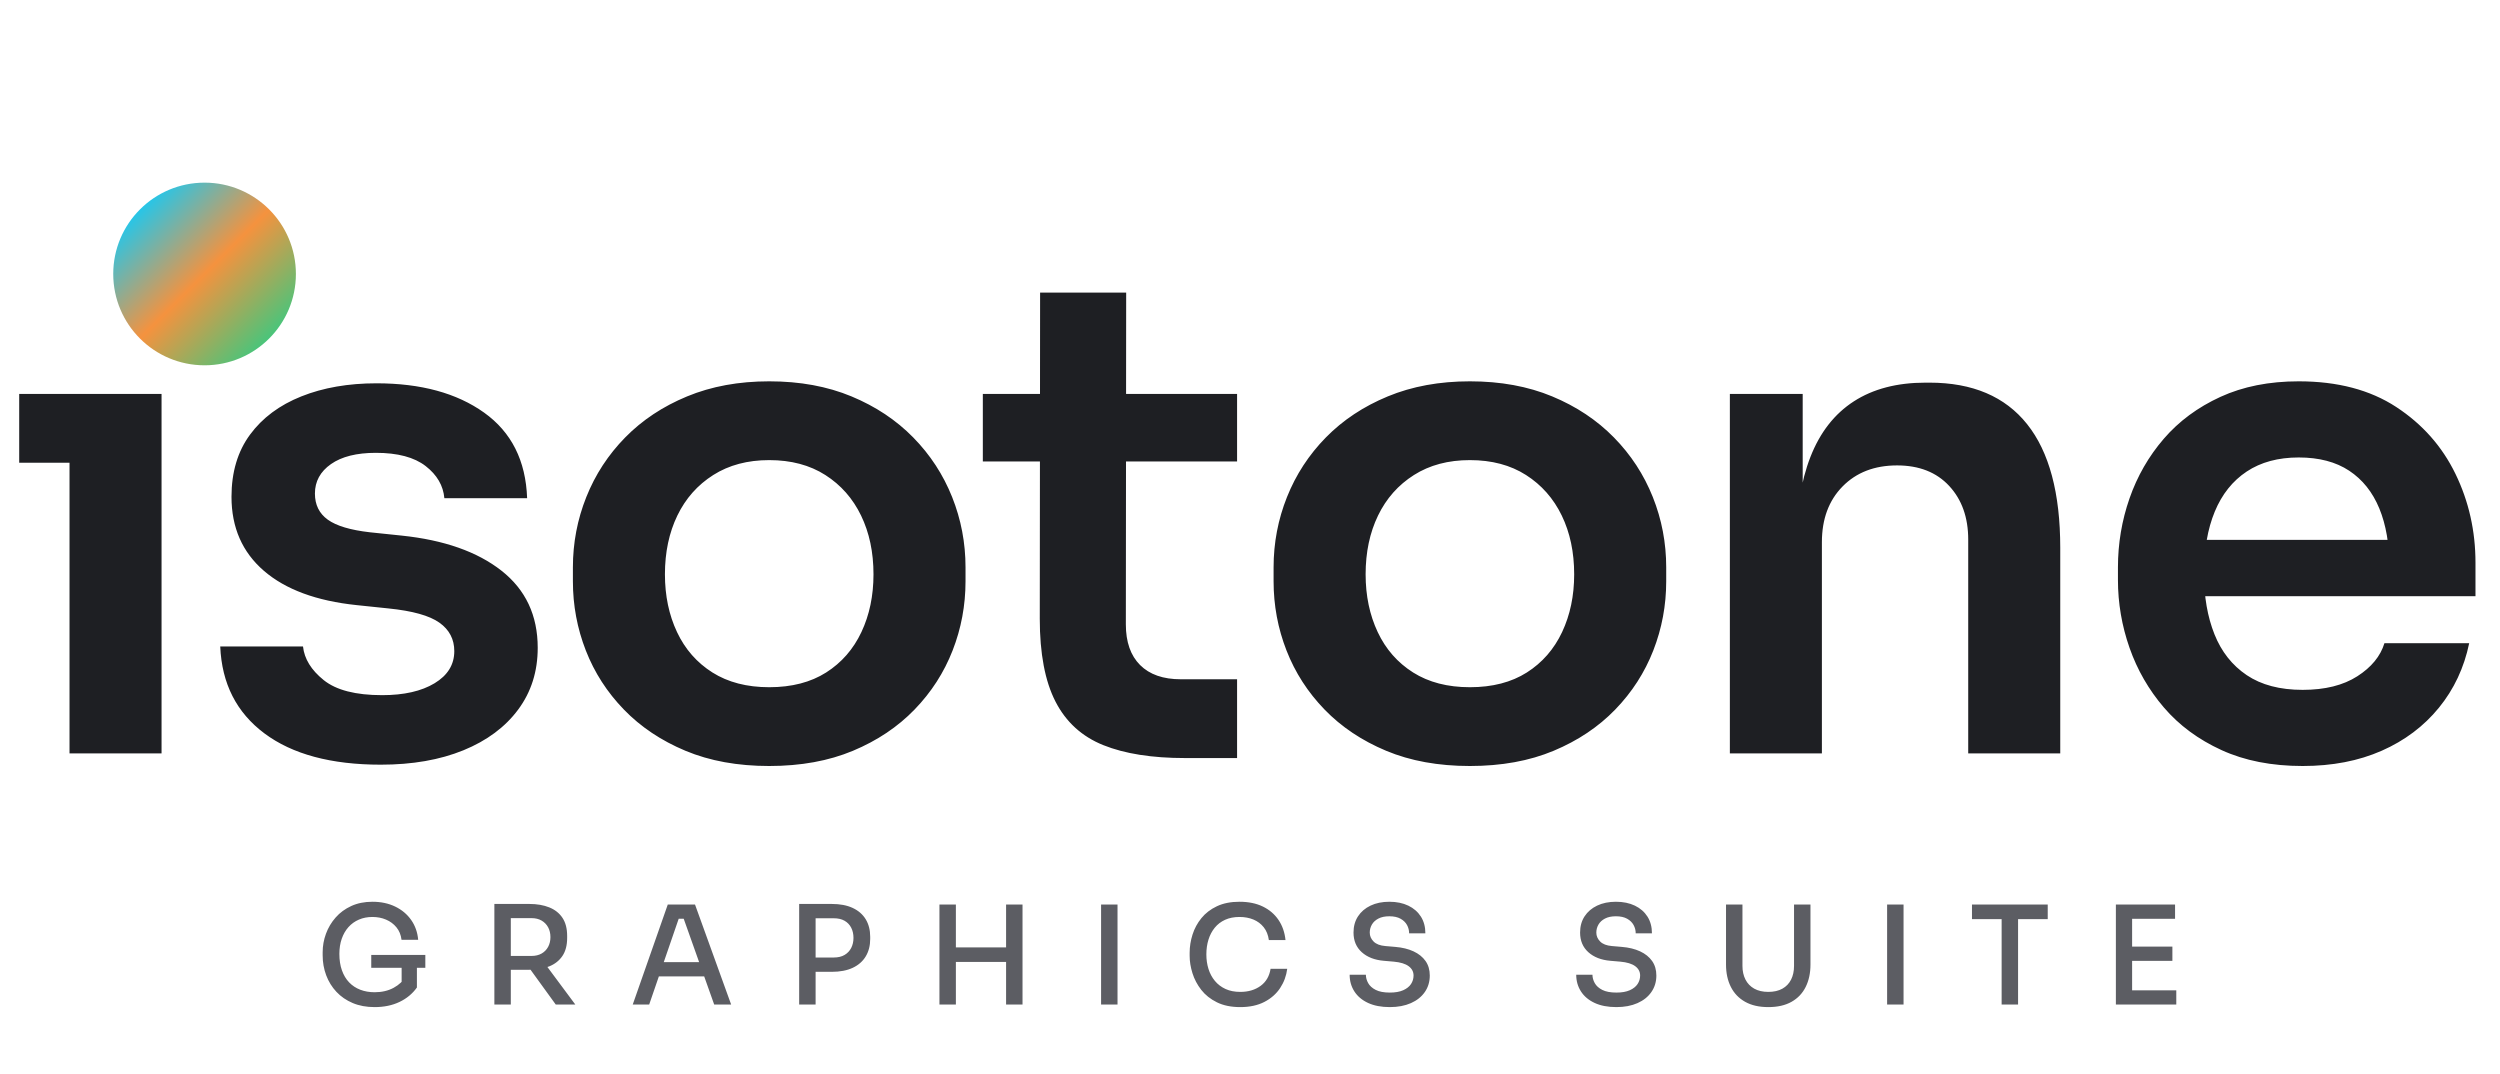
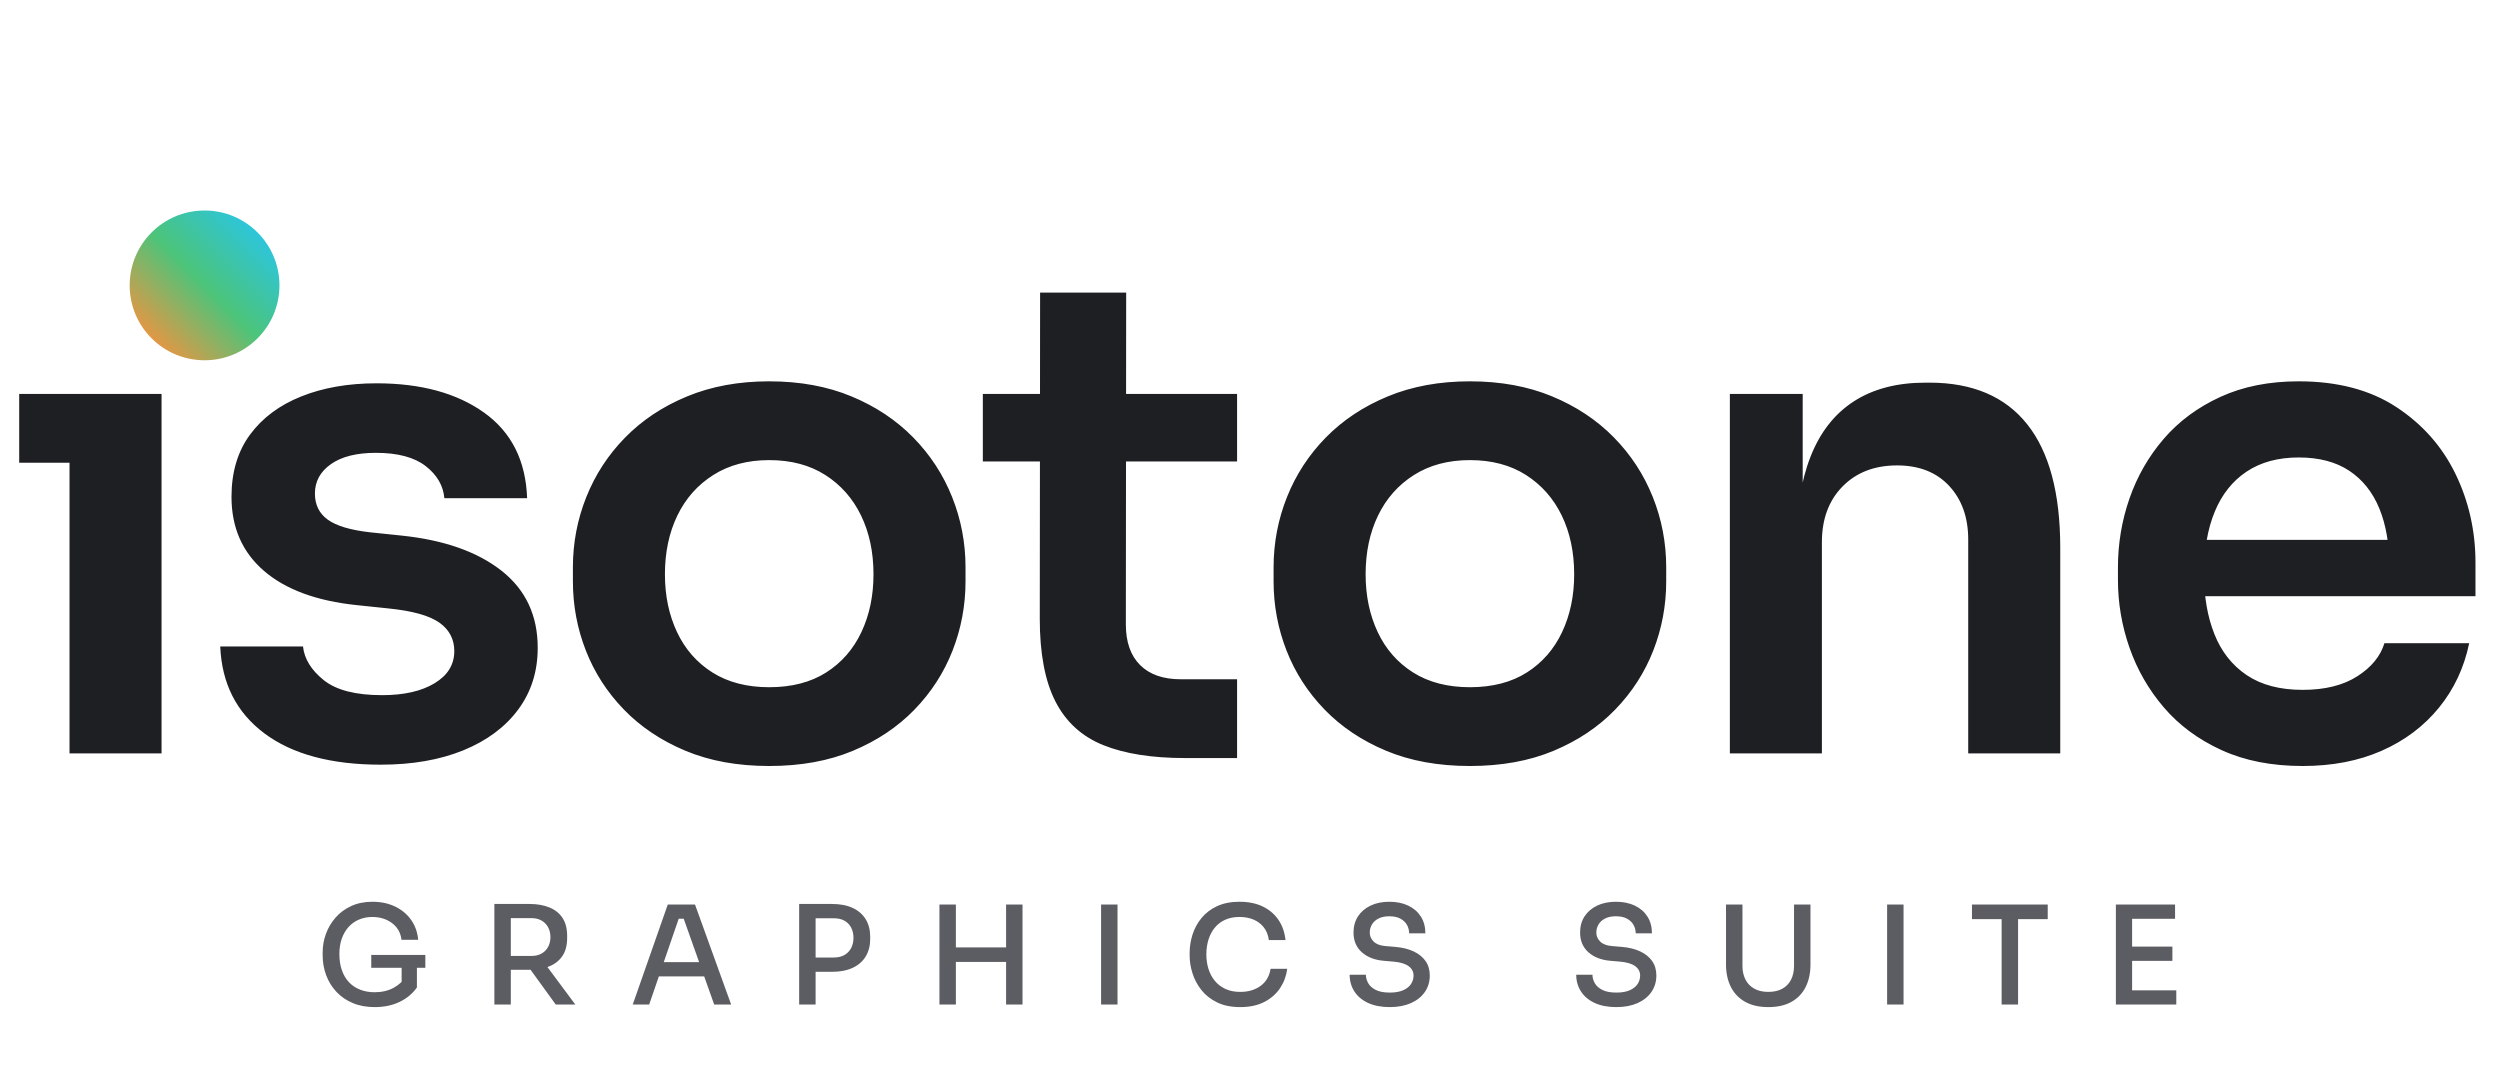
<svg xmlns="http://www.w3.org/2000/svg" viewBox="0 0 219.0 94.0" width="219" height="94">
  <defs>
-     <linearGradient id="isotone-wm-dot-1E1F23" x1="0" y1="0" x2="1" y2="1">
-       <stop offset="0.15" stop-color="#29C5E6" />
-       <stop offset="0.5" stop-color="#F5923E" />
-       <stop offset="0.85" stop-color="#4CC47A" />
+     <linearGradient id="isotone-wm-dot-1E1F23" x1="0" y1="1" x2="1" y2="0">
+       <stop offset="0.1" stop-color="#F5923E" />
+       <stop offset="0.5" stop-color="#4CC47A" />
+       <stop offset="0.9" stop-color="#29C5E6" />
    </linearGradient>
  </defs>
  <path d="M6.09 66.0V34.506H14.152V66.0ZM1.682 40.538V34.506H14.152V40.538ZM33.358 66.986Q26.833 66.986 23.165 64.246Q19.496 61.505 19.293 56.633H26.543Q26.717 58.257 28.355 59.576Q29.994 60.896 33.474 60.896Q36.345 60.896 38.071 59.852Q39.796 58.808 39.796 57.039Q39.796 55.473 38.491 54.545Q37.186 53.617 34.025 53.298L31.241 53.008Q25.963 52.457 23.121 50.007Q20.279 47.556 20.279 43.525Q20.279 40.277 21.903 38.073Q23.527 35.869 26.398 34.724Q29.269 33.578 32.981 33.578Q38.81 33.578 42.406 36.144Q46.002 38.711 46.176 43.641H38.926Q38.781 41.988 37.288 40.828Q35.794 39.668 32.923 39.668Q30.4 39.668 28.994 40.654Q27.587 41.64 27.587 43.235Q27.587 44.714 28.718 45.526Q29.849 46.338 32.401 46.628L35.185 46.918Q40.753 47.498 43.928 49.992Q47.104 52.486 47.104 56.749Q47.104 59.852 45.393 62.157Q43.682 64.463 40.594 65.725Q37.505 66.986 33.358 66.986ZM67.383 67.102Q63.236 67.102 60.046 65.768Q56.856 64.434 54.652 62.157Q52.448 59.881 51.317 56.981Q50.186 54.081 50.186 50.92V49.702Q50.186 46.483 51.361 43.54Q52.535 40.596 54.768 38.32Q57.001 36.043 60.191 34.724Q63.381 33.404 67.383 33.404Q71.414 33.404 74.59 34.724Q77.765 36.043 79.998 38.32Q82.231 40.596 83.406 43.54Q84.58 46.483 84.58 49.702V50.92Q84.58 54.081 83.449 56.981Q82.318 59.881 80.114 62.157Q77.91 64.434 74.72 65.768Q71.53 67.102 67.383 67.102ZM67.383 60.2Q70.341 60.2 72.371 58.91Q74.401 57.619 75.46 55.371Q76.518 53.124 76.518 50.311Q76.518 47.411 75.43 45.163Q74.343 42.916 72.299 41.611Q70.254 40.306 67.383 40.306Q64.541 40.306 62.482 41.611Q60.423 42.916 59.336 45.163Q58.248 47.411 58.248 50.311Q58.248 53.124 59.307 55.371Q60.365 57.619 62.41 58.91Q64.454 60.2 67.383 60.2ZM103.815 66.406Q99.465 66.406 96.652 65.275Q93.839 64.144 92.462 61.462Q91.084 58.779 91.084 54.197L91.113 25.632H98.653L98.624 54.69Q98.624 57.01 99.871 58.257Q101.118 59.504 103.438 59.504H108.368V66.406ZM86.096 40.422V34.506H108.368V40.422ZM128.763 67.102Q124.616 67.102 121.426 65.768Q118.236 64.434 116.032 62.157Q113.828 59.881 112.697 56.981Q111.566 54.081 111.566 50.92V49.702Q111.566 46.483 112.741 43.54Q113.915 40.596 116.148 38.32Q118.381 36.043 121.571 34.724Q124.761 33.404 128.763 33.404Q132.794 33.404 135.97 34.724Q139.145 36.043 141.378 38.32Q143.611 40.596 144.786 43.54Q145.96 46.483 145.96 49.702V50.92Q145.96 54.081 144.829 56.981Q143.698 59.881 141.494 62.157Q139.29 64.434 136.1 65.768Q132.91 67.102 128.763 67.102ZM128.763 60.2Q131.721 60.2 133.751 58.91Q135.781 57.619 136.84 55.371Q137.898 53.124 137.898 50.311Q137.898 47.411 136.811 45.163Q135.723 42.916 133.679 41.611Q131.634 40.306 128.763 40.306Q125.921 40.306 123.862 41.611Q121.803 42.916 120.716 45.163Q119.628 47.411 119.628 50.311Q119.628 53.124 120.687 55.371Q121.745 57.619 123.79 58.91Q125.834 60.2 128.763 60.2ZM151.536 66.0V34.506H157.916V48.02H157.336Q157.336 43.235 158.598 40.016Q159.859 36.797 162.397 35.158Q164.934 33.52 168.675 33.52H169.023Q174.678 33.52 177.578 37.159Q180.478 40.799 180.478 47.991V66.0H172.416V47.266Q172.416 44.366 170.749 42.568Q169.081 40.77 166.181 40.77Q163.223 40.77 161.411 42.611Q159.598 44.453 159.598 47.498V66.0ZM201.714 67.102Q197.654 67.102 194.609 65.71Q191.564 64.318 189.563 61.983Q187.562 59.649 186.547 56.749Q185.532 53.849 185.532 50.804V49.702Q185.532 46.57 186.547 43.656Q187.562 40.741 189.549 38.435Q191.535 36.13 194.508 34.767Q197.48 33.404 201.366 33.404Q206.47 33.404 209.907 35.651Q213.343 37.899 215.098 41.51Q216.852 45.12 216.852 49.296V52.225H188.954V47.295H211.777L209.312 49.702Q209.312 46.686 208.428 44.54Q207.543 42.394 205.788 41.234Q204.034 40.074 201.366 40.074Q198.669 40.074 196.813 41.306Q194.957 42.539 194.014 44.816Q193.072 47.092 193.072 50.282Q193.072 53.269 193.986 55.56Q194.899 57.851 196.813 59.142Q198.727 60.432 201.714 60.432Q204.643 60.432 206.499 59.243Q208.355 58.054 208.877 56.343H216.301Q215.634 59.562 213.648 61.998Q211.661 64.434 208.631 65.768Q205.6 67.102 201.714 67.102Z" fill="#1E1F23" />
-   <circle cx="17.92" cy="24.00" r="8.00" fill="url(#isotone-wm-dot-1E1F23)" />
+   <circle cx="17.92" cy="25.00" r="6.56" fill="url(#isotone-wm-dot-1E1F23)" />
  <path d="M32.816 88.222Q31.742 88.222 30.899 87.867Q30.056 87.511 29.47 86.884Q28.883 86.257 28.574 85.434Q28.265 84.61 28.265 83.683V83.419Q28.265 82.585 28.555 81.796Q28.844 81.007 29.402 80.373Q29.96 79.738 30.773 79.366Q31.586 78.994 32.624 78.994Q33.746 78.994 34.618 79.416Q35.489 79.837 36.017 80.587Q36.545 81.337 36.632 82.324H35.174Q35.093 81.676 34.727 81.232Q34.361 80.788 33.815 80.557Q33.269 80.326 32.624 80.326Q31.976 80.326 31.441 80.557Q30.905 80.788 30.524 81.215Q30.143 81.643 29.936 82.237Q29.729 82.831 29.729 83.563Q29.729 84.376 29.953 85.003Q30.176 85.63 30.584 86.056Q30.992 86.482 31.561 86.701Q32.129 86.92 32.816 86.92Q33.767 86.92 34.483 86.531Q35.198 86.143 35.549 85.519L35.183 86.92V84.49H36.521V86.506Q35.942 87.319 34.996 87.77Q34.049 88.222 32.816 88.222ZM32.522 84.778V83.65H37.259V84.778ZM43.307 88.0V79.186H44.747V88.0ZM48.686 88.0 45.893 84.145H47.534L50.399 88.0ZM44.273 84.952V83.74H46.562Q47.075 83.74 47.444 83.53Q47.813 83.32 48.016 82.946Q48.218 82.573 48.218 82.09Q48.218 81.604 48.016 81.231Q47.813 80.857 47.444 80.642Q47.075 80.428 46.562 80.428H44.273V79.186H46.367Q47.372 79.186 48.119 79.488Q48.866 79.789 49.274 80.406Q49.682 81.022 49.682 81.979V82.171Q49.682 83.128 49.268 83.742Q48.854 84.355 48.113 84.654Q47.372 84.952 46.367 84.952ZM55.427 88.0 58.496 79.24H60.884L64.049 88.0H62.564L59.795 80.206L60.386 80.482H58.928L59.549 80.206L56.867 88.0ZM57.413 85.531 57.878 84.283H61.544L62.009 85.531ZM71.207 85.132V83.878H73.034Q73.604 83.878 73.985 83.653Q74.366 83.428 74.566 83.038Q74.765 82.648 74.765 82.159Q74.765 81.658 74.566 81.268Q74.366 80.878 73.985 80.659Q73.604 80.44 73.034 80.44H71.207V79.186H72.857Q73.949 79.186 74.699 79.537Q75.449 79.888 75.839 80.533Q76.229 81.178 76.229 82.063V82.255Q76.229 83.128 75.839 83.778Q75.449 84.427 74.699 84.78Q73.949 85.132 72.857 85.132ZM70.007 88.0V79.186H71.447V88.0ZM88.133 88.0V79.24H89.573V88.0ZM82.295 88.0V79.24H83.735V88.0ZM83.459 84.268V82.99H88.409V84.268ZM96.455 88.0V79.24H97.895V88.0ZM108.647 88.222Q107.45 88.222 106.603 87.803Q105.755 87.385 105.23 86.712Q104.705 86.038 104.459 85.25Q104.213 84.463 104.213 83.728V83.464Q104.213 82.663 104.465 81.869Q104.717 81.076 105.244 80.428Q105.77 79.78 106.601 79.387Q107.432 78.994 108.578 78.994Q109.76 78.994 110.623 79.412Q111.485 79.831 111.995 80.583Q112.505 81.334 112.61 82.348H111.152Q111.059 81.676 110.702 81.227Q110.345 80.779 109.801 80.552Q109.256 80.326 108.578 80.326Q107.864 80.326 107.32 80.573Q106.775 80.821 106.412 81.268Q106.049 81.715 105.863 82.309Q105.677 82.903 105.677 83.608Q105.677 84.286 105.863 84.88Q106.049 85.474 106.424 85.927Q106.799 86.38 107.354 86.635Q107.909 86.89 108.647 86.89Q109.703 86.89 110.425 86.365Q111.146 85.84 111.302 84.868H112.76Q112.643 85.789 112.141 86.551Q111.638 87.313 110.761 87.767Q109.883 88.222 108.647 88.222ZM121.748 88.222Q120.623 88.222 119.839 87.856Q119.054 87.49 118.642 86.846Q118.229 86.203 118.229 85.384H119.651Q119.651 85.759 119.852 86.12Q120.053 86.482 120.514 86.716Q120.974 86.95 121.748 86.95Q122.459 86.95 122.92 86.745Q123.38 86.539 123.604 86.202Q123.827 85.864 123.827 85.456Q123.827 84.955 123.395 84.637Q122.963 84.319 122.096 84.241L121.226 84.166Q120.014 84.064 119.291 83.413Q118.568 82.762 118.568 81.694Q118.568 80.875 118.961 80.272Q119.354 79.669 120.059 79.332Q120.764 78.994 121.706 78.994Q122.66 78.994 123.37 79.336Q124.079 79.678 124.471 80.296Q124.862 80.914 124.862 81.76H123.44Q123.44 81.373 123.256 81.034Q123.071 80.695 122.689 80.481Q122.306 80.266 121.706 80.266Q121.13 80.266 120.749 80.466Q120.368 80.665 120.179 80.99Q119.99 81.316 119.99 81.694Q119.99 82.138 120.326 82.477Q120.662 82.816 121.352 82.873L122.222 82.948Q123.143 83.023 123.823 83.338Q124.502 83.653 124.876 84.183Q125.249 84.712 125.249 85.456Q125.249 86.272 124.816 86.899Q124.382 87.526 123.595 87.874Q122.807 88.222 121.748 88.222ZM141.596 88.222Q140.471 88.222 139.687 87.856Q138.902 87.49 138.49 86.846Q138.077 86.203 138.077 85.384H139.499Q139.499 85.759 139.7 86.12Q139.901 86.482 140.362 86.716Q140.822 86.95 141.596 86.95Q142.307 86.95 142.768 86.745Q143.228 86.539 143.452 86.202Q143.675 85.864 143.675 85.456Q143.675 84.955 143.243 84.637Q142.811 84.319 141.944 84.241L141.074 84.166Q139.862 84.064 139.139 83.413Q138.416 82.762 138.416 81.694Q138.416 80.875 138.809 80.272Q139.202 79.669 139.907 79.332Q140.612 78.994 141.554 78.994Q142.508 78.994 143.218 79.336Q143.927 79.678 144.319 80.296Q144.71 80.914 144.71 81.76H143.288Q143.288 81.373 143.103 81.034Q142.919 80.695 142.536 80.481Q142.154 80.266 141.554 80.266Q140.978 80.266 140.597 80.466Q140.216 80.665 140.027 80.99Q139.838 81.316 139.838 81.694Q139.838 82.138 140.174 82.477Q140.51 82.816 141.2 82.873L142.07 82.948Q142.991 83.023 143.671 83.338Q144.35 83.653 144.724 84.183Q145.097 84.712 145.097 85.456Q145.097 86.272 144.663 86.899Q144.23 87.526 143.442 87.874Q142.655 88.222 141.596 88.222ZM154.904 88.222Q153.698 88.222 152.873 87.758Q152.048 87.295 151.624 86.455Q151.199 85.615 151.199 84.493V79.24H152.639V84.613Q152.639 85.291 152.9 85.805Q153.161 86.32 153.668 86.605Q154.175 86.89 154.904 86.89Q155.633 86.89 156.136 86.609Q156.638 86.329 156.898 85.816Q157.157 85.303 157.157 84.613V79.24H158.597V84.493Q158.597 85.615 158.178 86.455Q157.76 87.295 156.94 87.758Q156.119 88.222 154.904 88.222ZM165.311 88.0V79.24H166.751V88.0ZM175.343 88.0V80.278H176.783V88.0ZM172.745 80.518V79.24H179.381V80.518ZM185.351 88.0V79.24H186.773V88.0ZM186.533 88.0V86.752H190.643V88.0ZM186.533 84.172V82.924H190.301V84.172ZM186.533 80.488V79.24H190.535V80.488Z" fill="#5C5D63" />
</svg>
